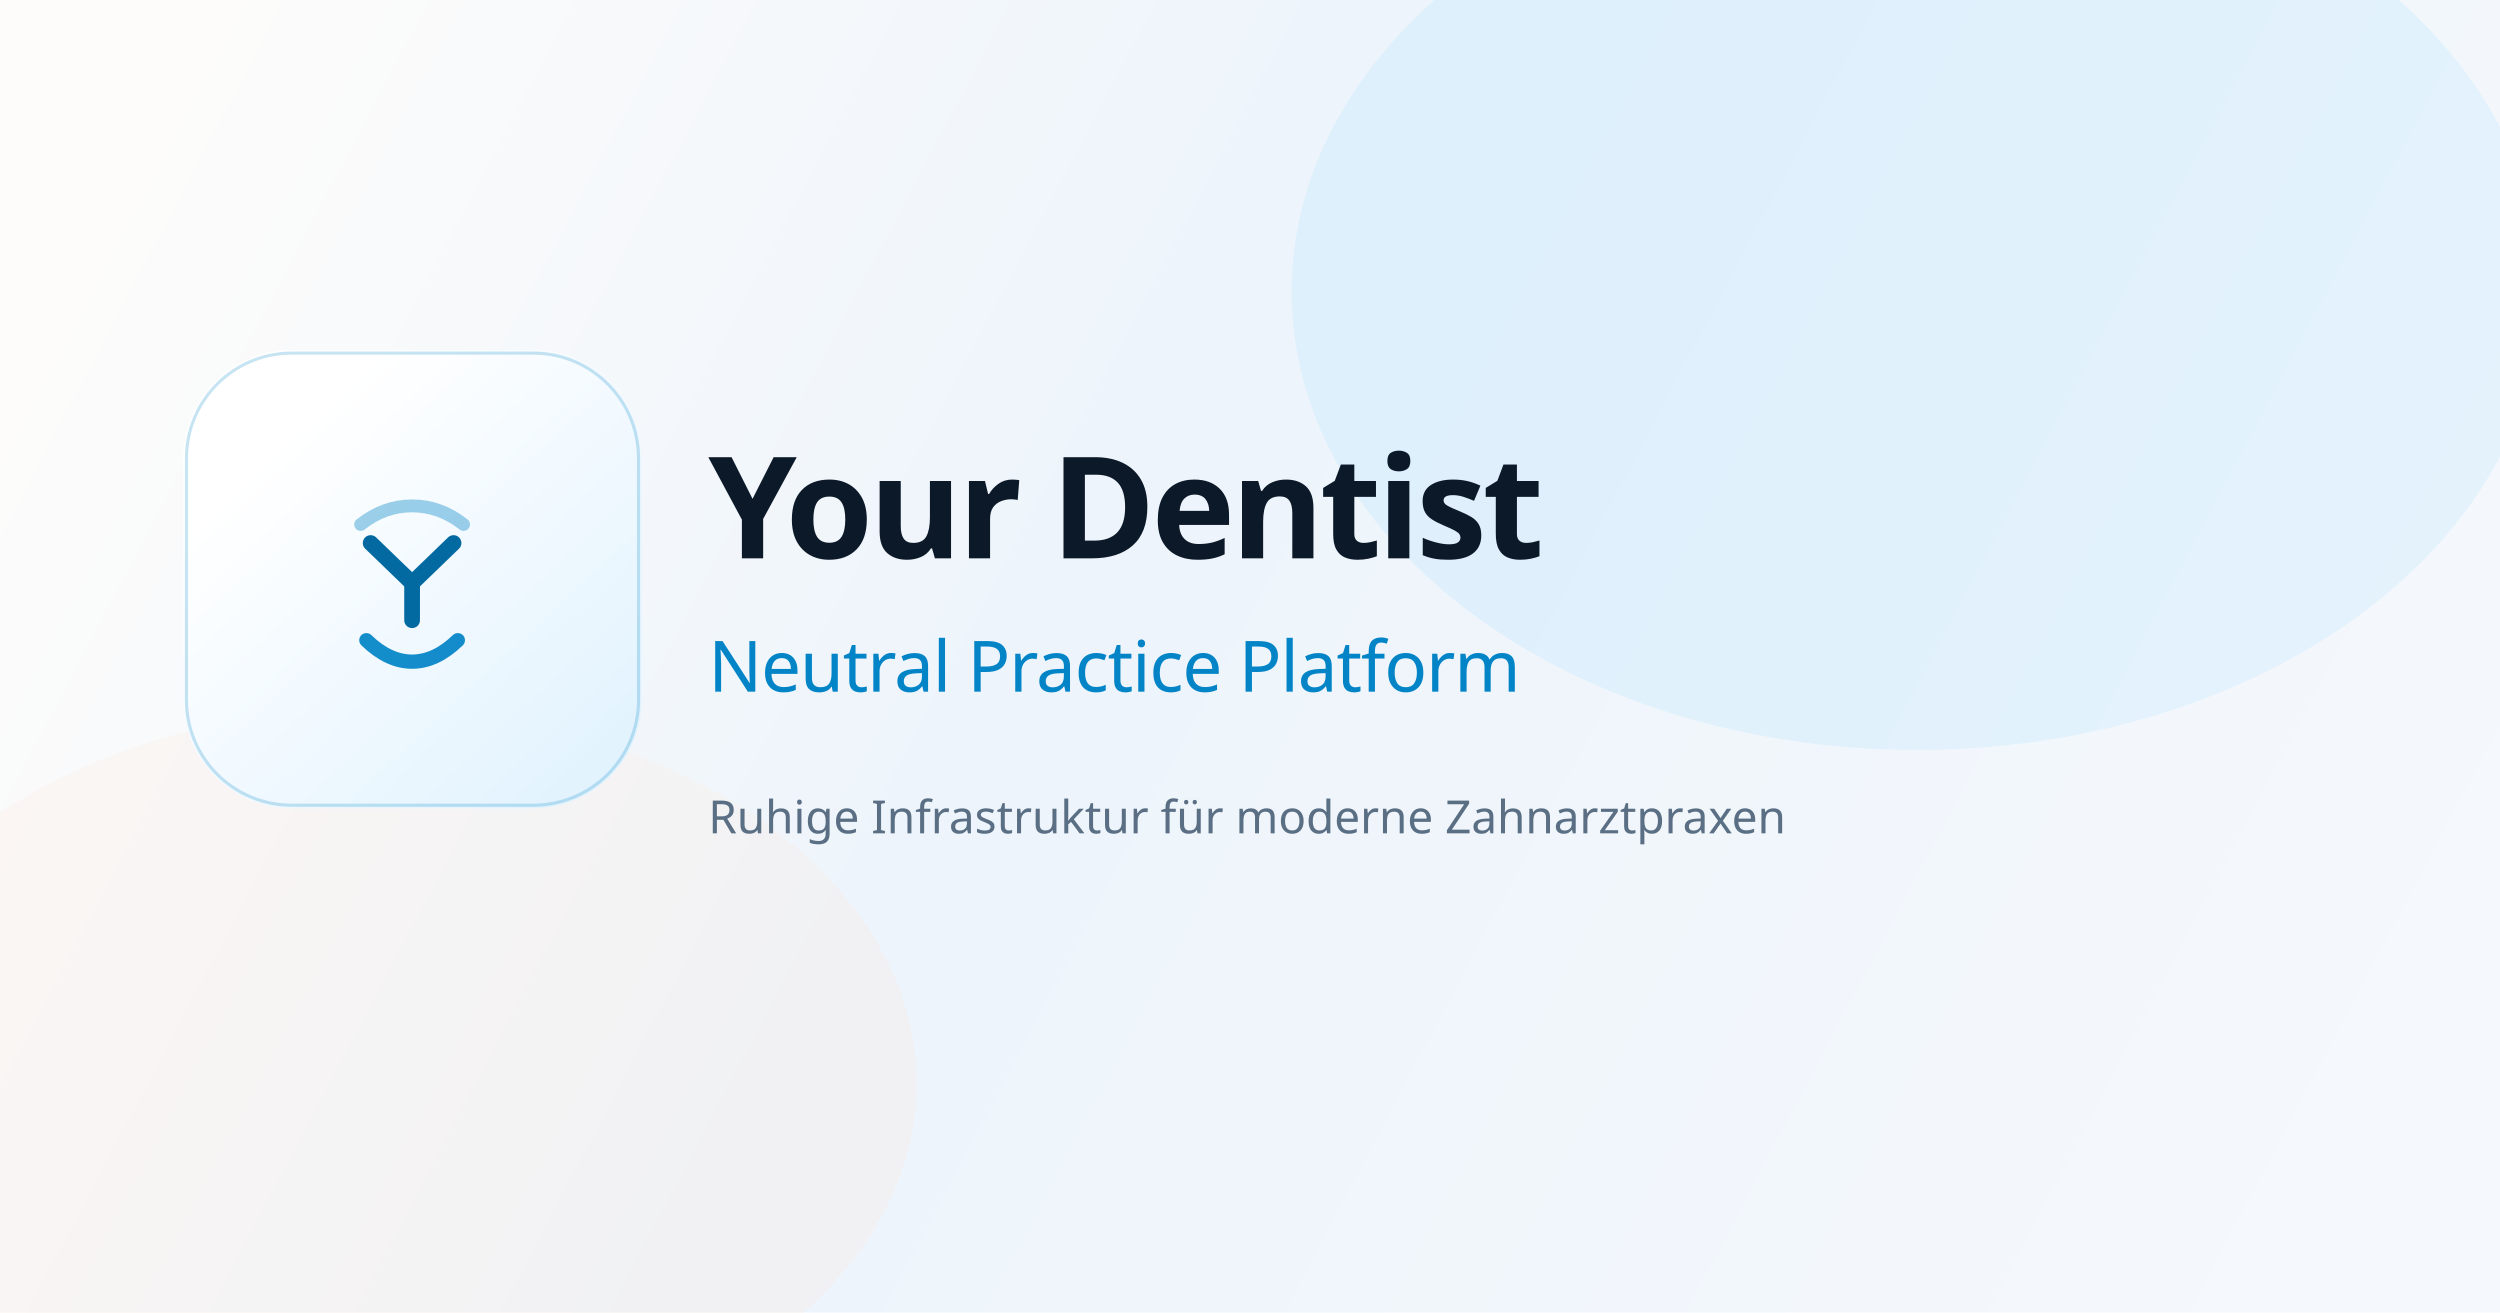
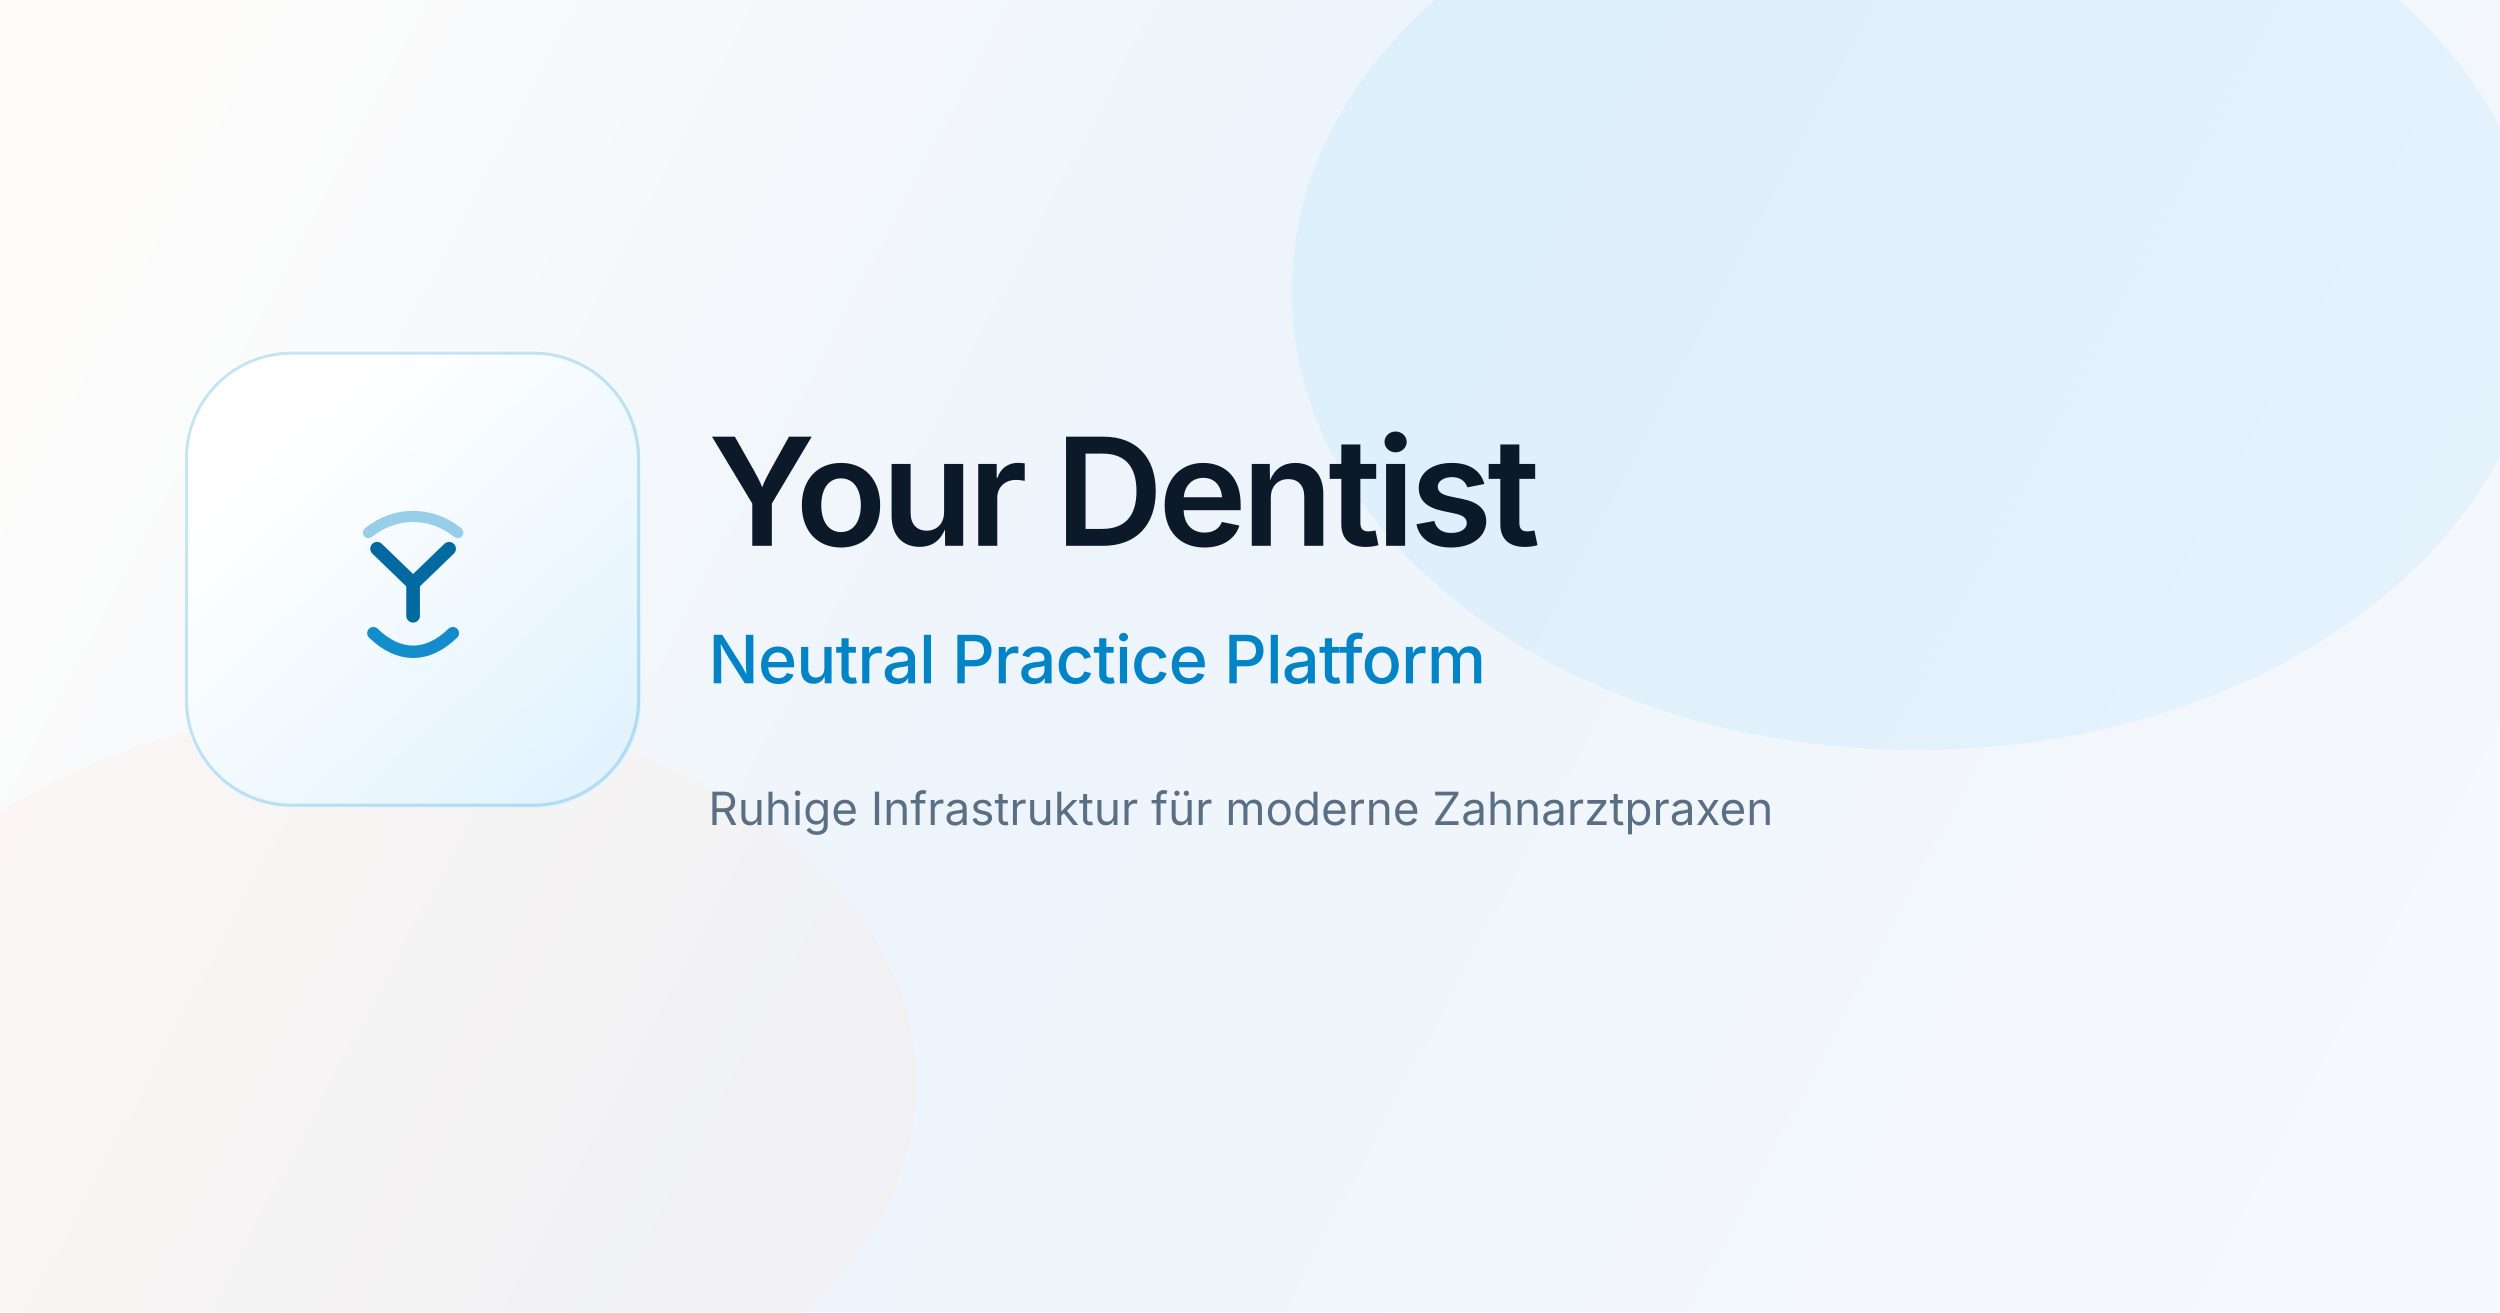
<svg xmlns="http://www.w3.org/2000/svg" width="1200" height="630" viewBox="0 0 1200 630" fill="none">
  <defs>
    <linearGradient id="bg" x1="80" y1="40" x2="1120" y2="590" gradientUnits="userSpaceOnUse">
      <stop stop-color="#FDFCFB" />
      <stop offset="0.42" stop-color="#EDF4FB" />
      <stop offset="1" stop-color="#F5F8FC" />
    </linearGradient>
    <linearGradient id="panel" x1="50" y1="42" x2="210" y2="214" gradientUnits="userSpaceOnUse">
      <stop stop-color="#FFFFFF" />
      <stop offset="1" stop-color="#E0F2FE" />
    </linearGradient>
  </defs>
  <rect width="1200" height="630" fill="url(#bg)" />
  <ellipse cx="920" cy="140" rx="300" ry="220" fill="#7DD3FC" opacity="0.14" />
  <ellipse cx="180" cy="520" rx="260" ry="180" fill="#FDE8D8" opacity="0.2" />
  <g transform="translate(88 168)">
    <rect width="220" height="220" rx="52" fill="url(#panel)" />
    <rect x="1.5" y="1.5" width="217" height="217" rx="50.5" stroke="#0284C7" stroke-opacity="0.22" stroke-width="1.5" />
-     <g transform="translate(22 22) scale(0.686)">
+     <g transform="translate(34 34) scale(0.596)">
      <path d="M92 90C103 81.333 115 77 128 77C141 77 153 81.333 164 90" stroke="#0284C7" stroke-opacity="0.38" stroke-width="9" stroke-linecap="round" />
      <path d="M99 103L128 131L157 103" stroke="#0369A1" stroke-width="11" stroke-linecap="round" stroke-linejoin="round" />
      <path d="M128 130V157" stroke="#0369A1" stroke-width="11" stroke-linecap="round" />
      <path d="M96 171C106.333 181 117 186 128 186C139 186 149.667 181 160 171" stroke="#0284C7" stroke-opacity="0.92" stroke-width="10" stroke-linecap="round" />
    </g>
  </g>
-   <text x="340" y="268" font-family="system-ui, sans-serif" font-size="68" font-weight="600" fill="#0C1929" letter-spacing="-2">Your Dentist</text>
-   <text x="340" y="332" font-family="system-ui, sans-serif" font-size="34" font-weight="500" fill="#0284C7" letter-spacing="-0.5">Neutral Practice Platform</text>
-   <text x="340" y="400" font-family="system-ui, sans-serif" font-size="22" font-weight="400" fill="#5A6F84">Ruhige Infrastruktur für moderne Zahnarztpraxen</text>
+   <text x="340" y="262" font-family="system-ui, -apple-system, BlinkMacSystemFont, 'Segoe UI', sans-serif" font-size="72" font-weight="600" fill="#0C1929" letter-spacing="-2.5">Your Dentist</text>
+   <text x="340" y="328" font-family="system-ui, -apple-system, BlinkMacSystemFont, 'Segoe UI', sans-serif" font-size="32" font-weight="500" fill="#0284C7" letter-spacing="-0.4">Neutral Practice Platform</text>
+   <text x="340" y="396" font-family="system-ui, -apple-system, BlinkMacSystemFont, 'Segoe UI', sans-serif" font-size="22" font-weight="400" fill="#5A6F84">Ruhige Infrastruktur für moderne Zahnarztpraxen</text>
</svg>
